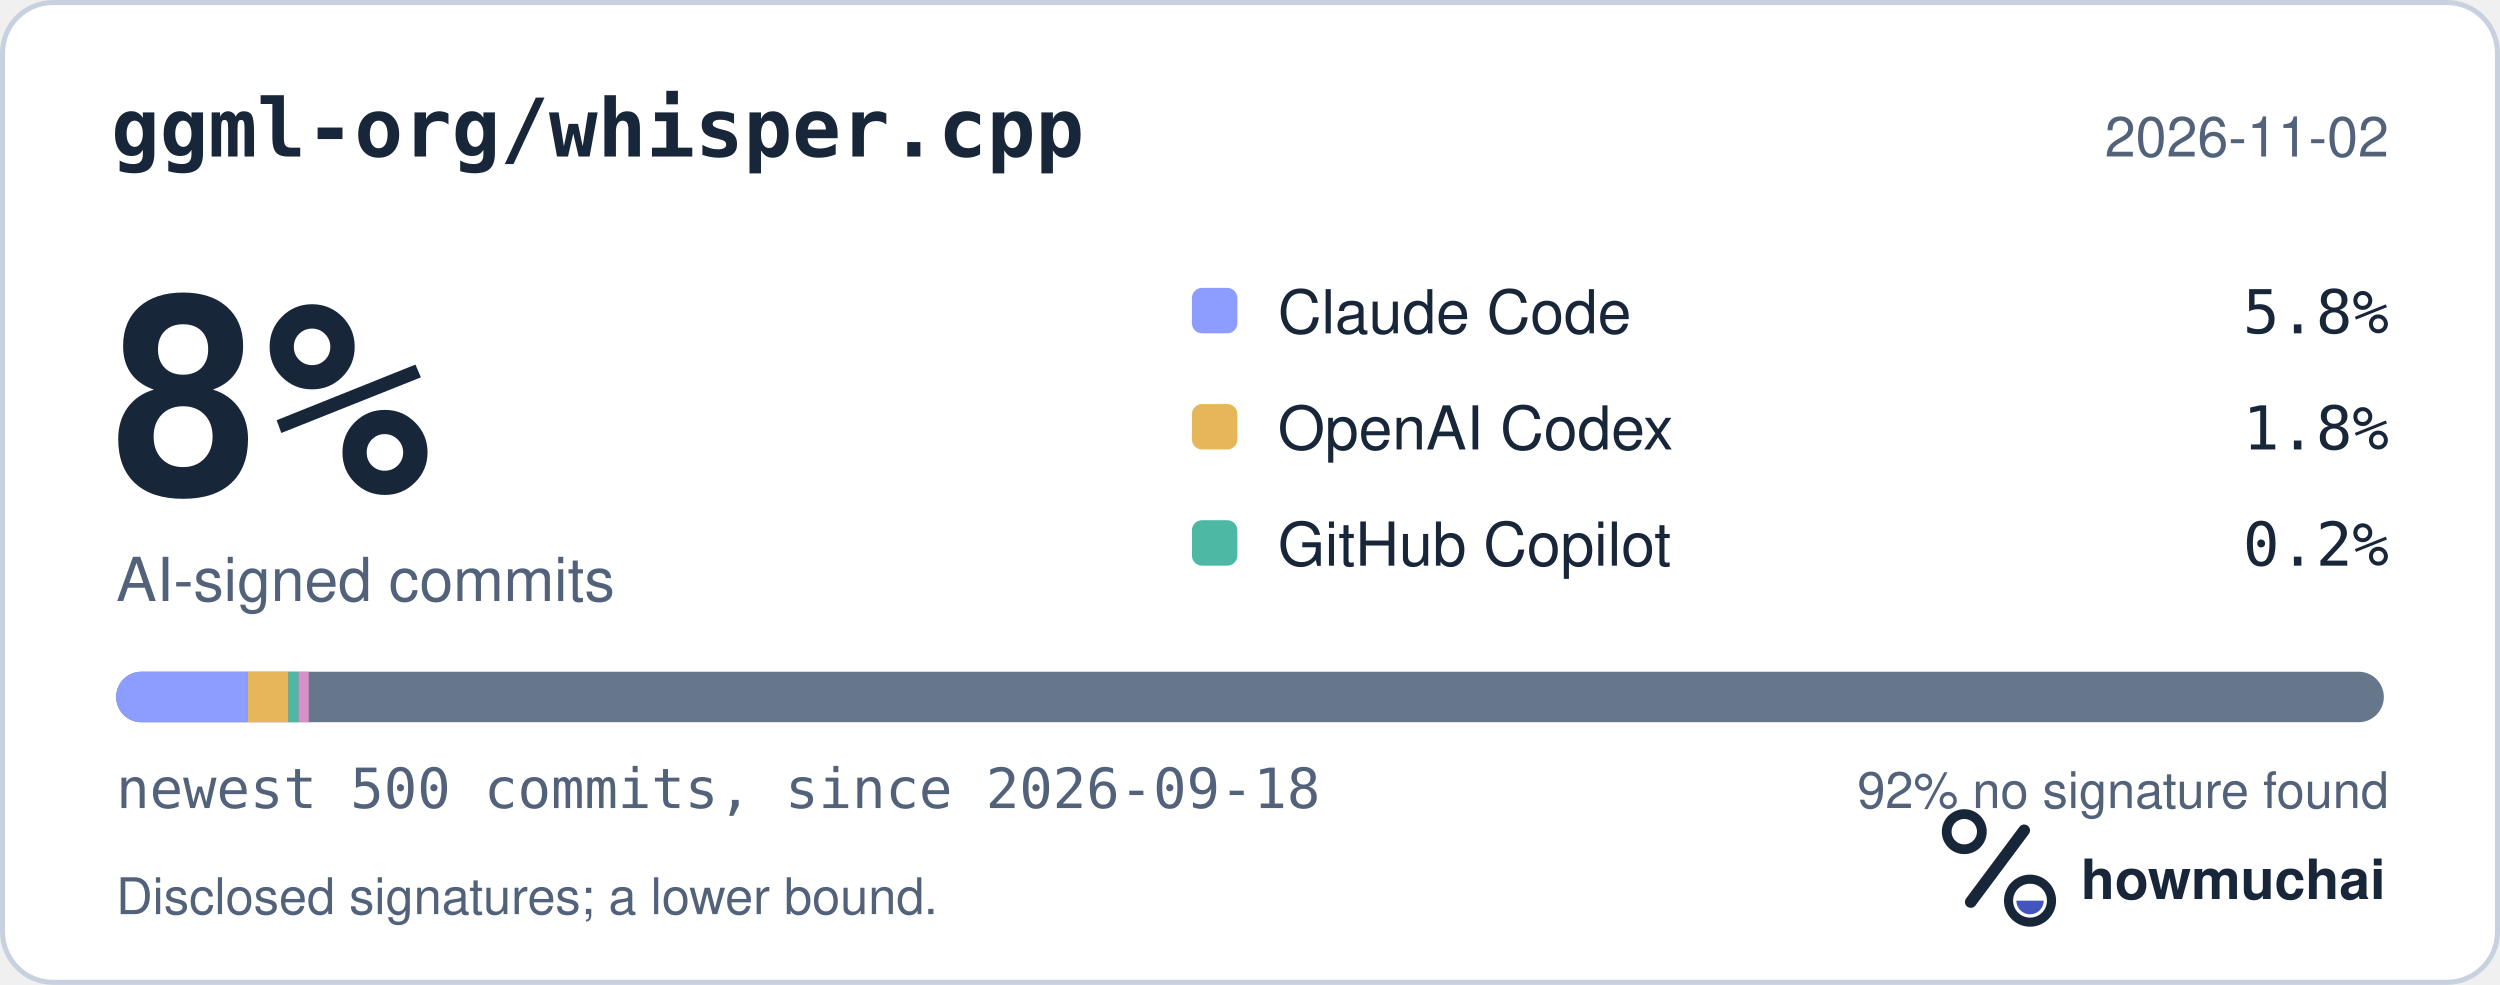
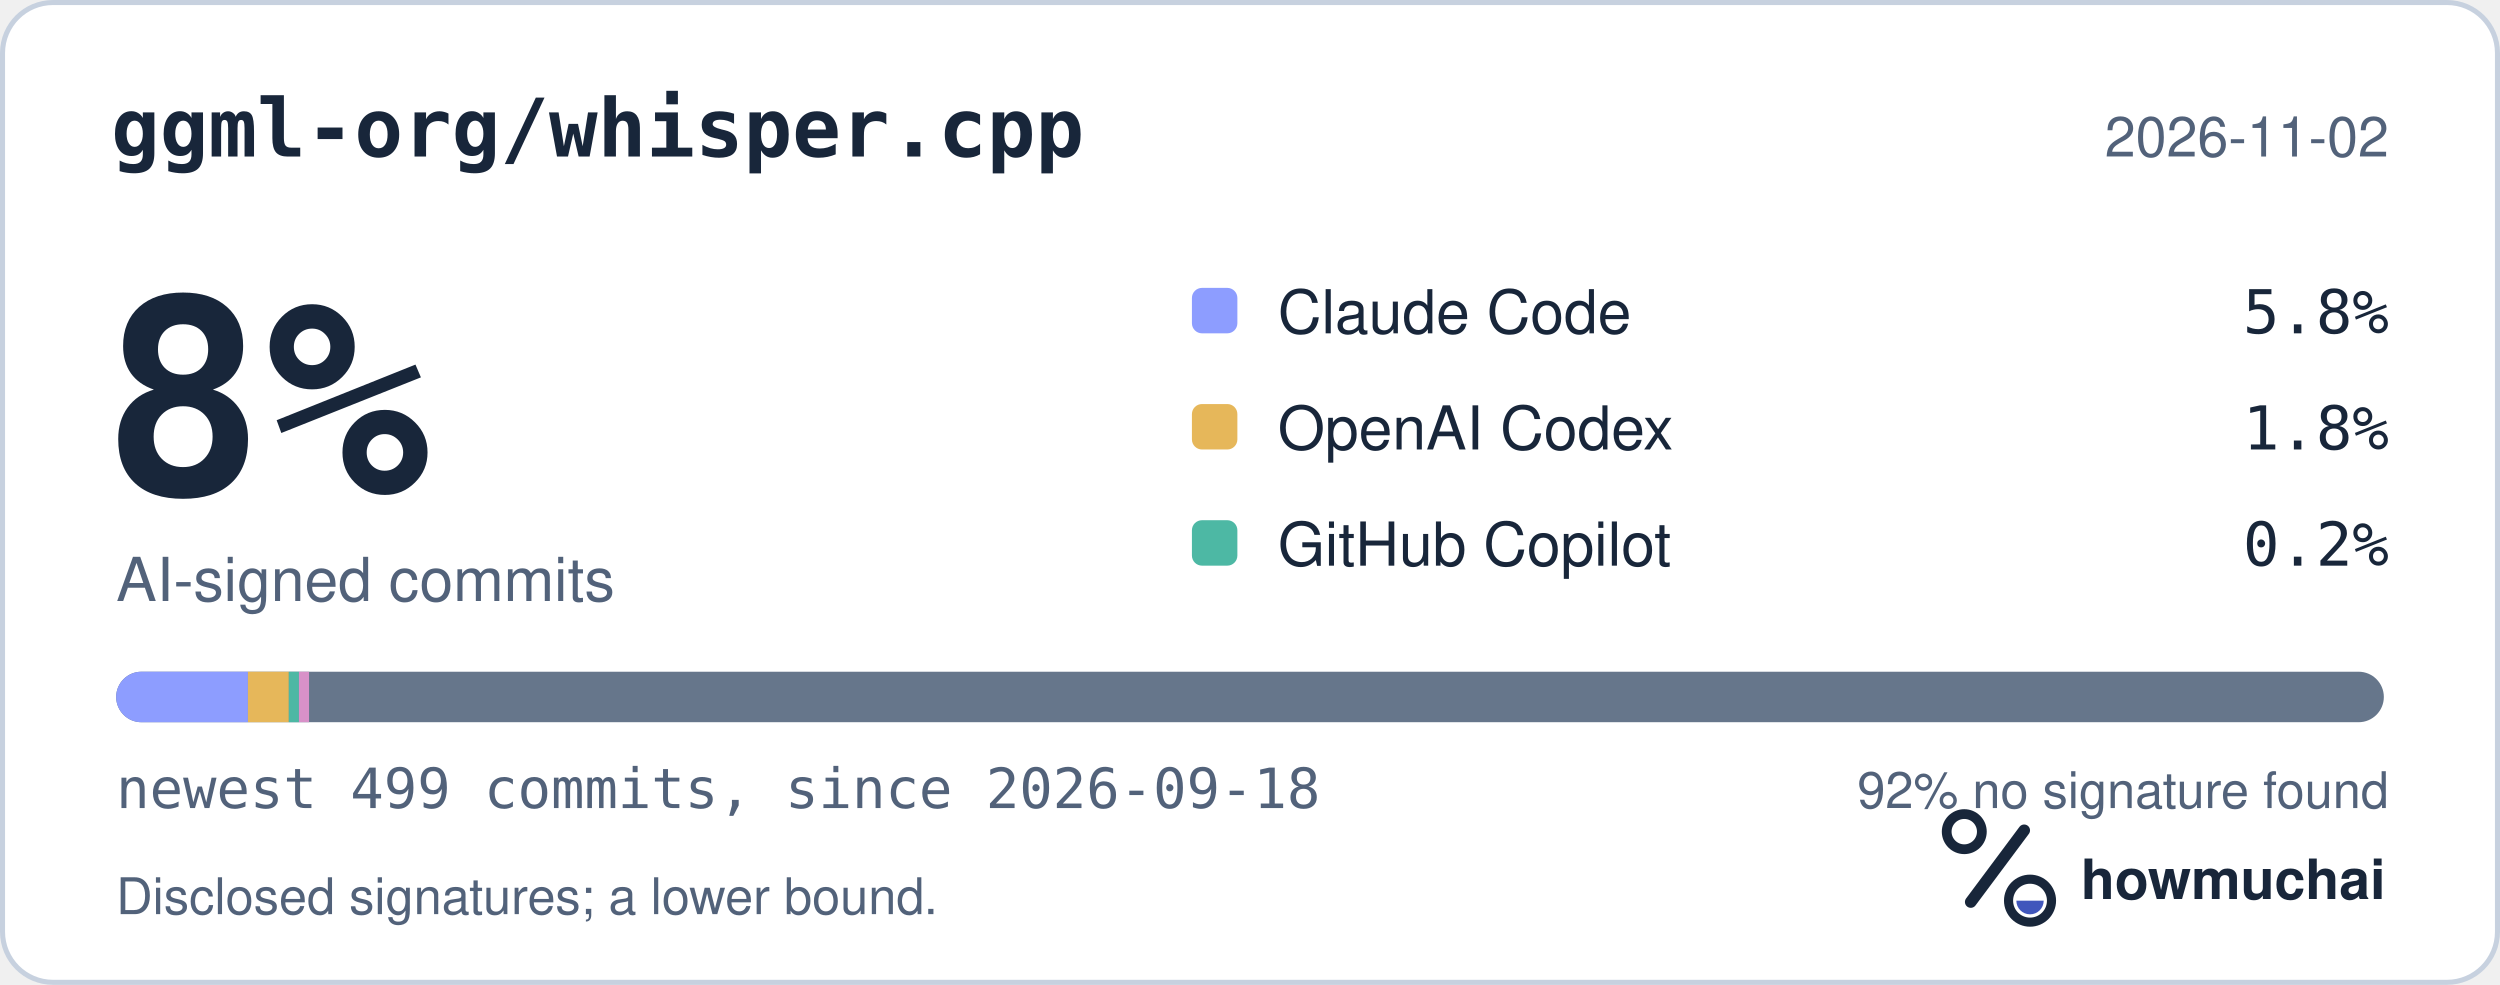
<svg xmlns="http://www.w3.org/2000/svg" width="495" height="195" viewBox="0 0 495 195" role="img" aria-labelledby="hm-t hm-d">
  <rect x="0.5" y="0.5" width="494" height="194" rx="10" fill="#FFFFFF" stroke="#C7D1DF" />
  <text x="22" y="31" fill="#18263A" font-family="ui-monospace, SF Mono, Menlo, Consolas, IBM Plex Mono, monospace" font-size="16" font-weight="600">ggml-org/whisper.cpp</text>
  <text x="473" y="31" fill="#52627A" font-family="-apple-system, BlinkMacSystemFont, Segoe UI, Helvetica, Arial, Fira Sans, sans-serif" font-size="11" text-anchor="end">2026-11-02</text>
  <text x="20" y="98" fill="#18263A" font-family="ui-monospace, SF Mono, Menlo, Consolas, IBM Plex Mono, monospace" font-size="54" font-weight="700">8%</text>
  <text x="23" y="119" fill="#52627A" font-family="-apple-system, BlinkMacSystemFont, Segoe UI, Helvetica, Arial, Fira Sans, sans-serif" font-size="12">AI-signed commits</text>
  <rect x="236" y="57" width="9" height="9" rx="2" fill="#8D9DFF" />
  <text x="253" y="66" fill="#18263A" font-family="-apple-system, BlinkMacSystemFont, Segoe UI, Helvetica, Arial, Fira Sans, sans-serif" font-size="12">Claude Code</text>
  <text x="473" y="66" fill="#18263A" font-family="ui-monospace, SF Mono, Menlo, Consolas, IBM Plex Mono, monospace" font-size="12" text-anchor="end">5.8%</text>
  <rect x="236" y="80" width="9" height="9" rx="2" fill="#E6B75A" />
  <text x="253" y="89" fill="#18263A" font-family="-apple-system, BlinkMacSystemFont, Segoe UI, Helvetica, Arial, Fira Sans, sans-serif" font-size="12">OpenAI Codex</text>
  <text x="473" y="89" fill="#18263A" font-family="ui-monospace, SF Mono, Menlo, Consolas, IBM Plex Mono, monospace" font-size="12" text-anchor="end">1.8%</text>
  <rect x="236" y="103" width="9" height="9" rx="2" fill="#4DB8A4" />
  <text x="253" y="112" fill="#18263A" font-family="-apple-system, BlinkMacSystemFont, Segoe UI, Helvetica, Arial, Fira Sans, sans-serif" font-size="12">GitHub Copilot</text>
  <text x="473" y="112" fill="#18263A" font-family="ui-monospace, SF Mono, Menlo, Consolas, IBM Plex Mono, monospace" font-size="12" text-anchor="end">0.2%</text>
  <defs>
    <clipPath id="hm-bar">
      <rect x="23" y="133" width="449" height="10" rx="5" />
    </clipPath>
  </defs>
  <rect x="23" y="133" width="449" height="10" rx="5" fill="#66768B" />
  <g clip-path="url(#hm-bar)">
-     <rect x="23.00" y="133" width="26.04" height="10" fill="#8D9DFF" />
-     <rect x="49.04" y="133" width="8.08" height="10" fill="#E6B75A" />
-     <rect x="57.12" y="133" width="2.00" height="10" fill="#4DB8A4" />
-     <rect x="59.12" y="133" width="2.00" height="10" fill="#D891C8" />
+     <rect x="23.00" y="133" width="26.09" height="10" fill="#8D9DFF" />
+     <rect x="49.09" y="133" width="8.10" height="10" fill="#E6B75A" />
+     <rect x="57.19" y="133" width="2.00" height="10" fill="#4DB8A4" />
+     <rect x="59.19" y="133" width="2.00" height="10" fill="#D891C8" />
  </g>
-   <text x="23" y="160" fill="#52627A" font-family="ui-monospace, SF Mono, Menlo, Consolas, IBM Plex Mono, monospace" font-size="11">newest 500 commits, since 2026-09-18</text>
+   <text x="23" y="160" fill="#52627A" font-family="ui-monospace, SF Mono, Menlo, Consolas, IBM Plex Mono, monospace" font-size="11">newest 499 commits, since 2026-09-18</text>
  <text x="473" y="160" fill="#52627A" font-family="-apple-system, BlinkMacSystemFont, Segoe UI, Helvetica, Arial, Fira Sans, sans-serif" font-size="10" text-anchor="end">92% no signature found</text>
  <text x="23" y="181" fill="#52627A" font-family="-apple-system, BlinkMacSystemFont, Segoe UI, Helvetica, Arial, Fira Sans, sans-serif" font-size="10">Disclosed signatures; a lower bound.</text>
  <g transform="translate(379 155) scale(0.06445312)">
    <circle cx="154" cy="150" r="54" fill="none" stroke="#18263A" stroke-width="30" />
    <path d="M174 366 338 146" fill="none" stroke="#18263A" stroke-width="36" stroke-linecap="round" />
    <circle cx="356" cy="362" r="66" fill="none" stroke="#18263A" stroke-width="28" />
    <path d="M314 362a42 42 0 0 0 84 0Z" fill="#4056BC" />
  </g>
  <text x="412" y="178" fill="#18263A" font-family="-apple-system, BlinkMacSystemFont, Segoe UI, Helvetica, Arial, Fira Sans, sans-serif" font-size="11" font-weight="650">howmuchai</text>
</svg>
